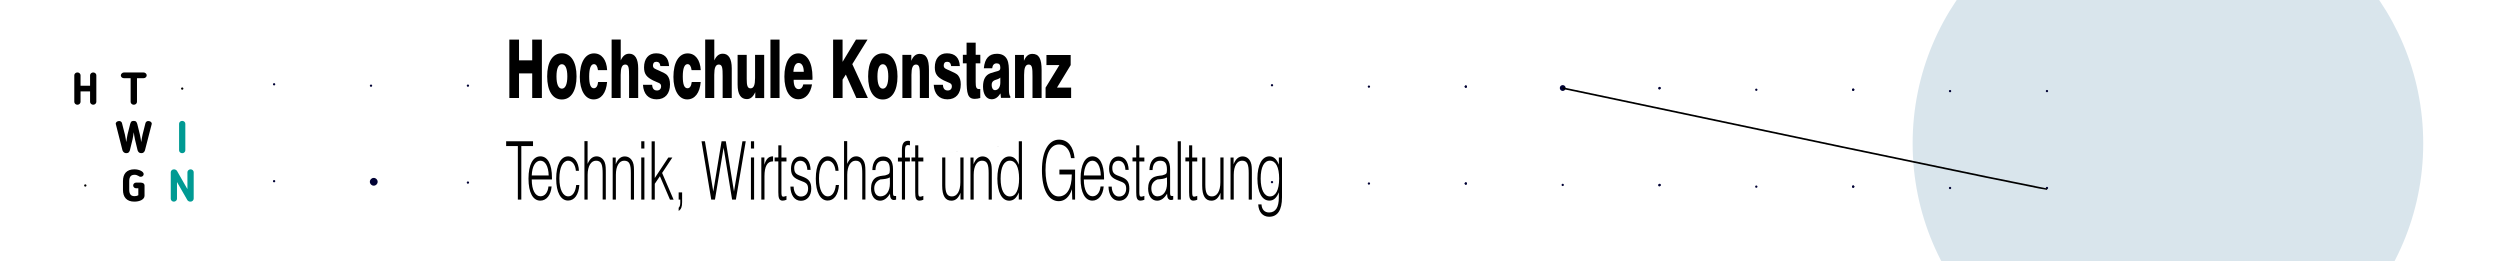
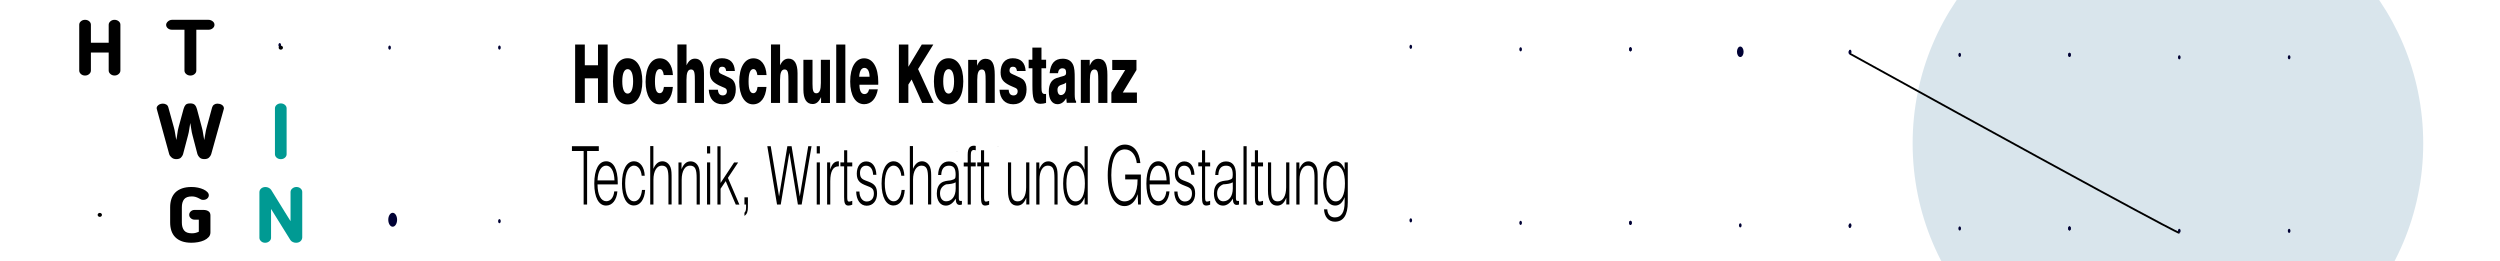
<svg xmlns="http://www.w3.org/2000/svg" id="svg2" width="1920" height="200" version="1.1">
  <defs id="defs61" />
  <style id="style4">
    .s0{ font-family:'Swiss 721 Heavy'; font-weight:500; } .s1{ font-family:'Swiss 721 Light'; font-weight:300; } .s2{ fill:#009a93; }
  </style>
  <g id="g6">
    <path id="path8" d="m 1861.042,110.169 a 196.07,196.07 0 0 1 -196.07,196.07 196.07,196.07 0 0 1 -196.07,-196.07 196.07,196.07 0 0 1 196.07,-196.07 196.07,196.07 0 0 1 196.07,196.07 z" style="fill:#d9e5ec" />
-     <g id="g10" transform="matrix(1.411406,0,0,1.422481,-223.211,-47.86842)">
+     <g id="g10" transform="matrix(1.411406,0,0,1.422481,-172.6847,-44.07895)">
      <path id="path16" d="m 435.304,86.552 h 5.263 V 73.273 h 7.174 v 13.279 h 5.263 V 55.041 h -5.263 v 11.187 h -7.174 V 55.041 h -5.263 z m 20.58,-11.657 c 0,7.814 2.964,12.468 7.977,12.468 5.041,0 8.005,-4.697 8.005,-12.468 0,-7.771 -2.991,-12.468 -8.005,-12.468 -5.014,0 -7.977,4.654 -7.977,12.468 z m 5.069,0 c 0,-4.313 1.08,-6.576 2.936,-6.576 1.856,0 2.964,2.264 2.964,6.577 0,4.313 -1.108,6.619 -2.965,6.619 -1.857,0 -2.936,-2.304 -2.936,-6.617 z m 27.532,3.031 h -4.874 c -0.276,2.264 -1.053,3.374 -2.326,3.374 -1.745,0 -2.547,-2.091 -2.547,-6.361 0,-4.398 0.915,-6.659 2.604,-6.659 1.163,0 1.912,1.112 2.188,3.246 h 4.986 c -0.304,-5.635 -2.991,-9.051 -7.145,-9.051 -4.708,0 -7.728,4.784 -7.728,12.725 0,7.26 2.963,12.127 7.478,12.127 4.156,0 6.869,-3.459 7.368,-9.394 z m 2.466,8.625 h 4.931 V 74.085 c 0,-3.799 0.721,-5.592 2.494,-5.592 1.967,0 2.078,2.051 2.078,6.364 v 11.701 h 4.958 V 70.544 c 0,-5.167 -1.717,-7.899 -4.874,-7.899 -2.049,0 -3.49,1.155 -4.625,3.629 V 55.001 h -4.958 v 31.514 z m 17.062,-7.13 c 0.25,4.911 2.908,7.857 7.451,7.857 4.655,0 7.257,-3.116 7.257,-8.069 0,-2.134 -0.471,-3.714 -1.579,-4.994 -0.664,-0.726 -2.133,-1.45 -4.375,-2.434 -2.076,-0.939 -3.324,-1.152 -3.324,-2.775 0,-1.28 0.664,-2.006 1.857,-2.006 1.274,0 1.995,0.726 2.188,2.307 h 4.737 c -0.276,-4.568 -2.66,-6.875 -7.062,-6.875 -4.154,0 -6.564,2.948 -6.564,7.601 0,3.717 1.524,5.337 4.931,7.045 2.715,1.367 4.349,1.282 4.349,3.161 0,1.41 -0.858,2.264 -2.244,2.264 -1.66,0 -2.52,-1.024 -2.63,-3.073 h -4.958 z m 31.411,-1.495 h -4.874 c -0.276,2.264 -1.053,3.374 -2.326,3.374 -1.745,0 -2.547,-2.091 -2.547,-6.361 0,-4.398 0.915,-6.659 2.604,-6.659 1.163,0 1.912,1.112 2.188,3.246 h 4.986 c -0.304,-5.635 -2.991,-9.051 -7.145,-9.051 -4.708,0 -7.728,4.784 -7.728,12.725 0,7.26 2.965,12.127 7.48,12.127 4.156,0 6.871,-3.459 7.368,-9.394 z m 2.439,8.625 h 4.931 V 74.085 c 0,-3.799 0.721,-5.592 2.494,-5.592 1.967,0 2.078,2.051 2.078,6.364 v 11.701 h 4.958 V 70.544 c 0,-5.167 -1.717,-7.899 -4.874,-7.899 -2.049,0 -3.49,1.155 -4.625,3.629 V 55.001 h -4.958 v 31.514 z m 32.103,-23.269 h -4.957 v 12.47 c 0,3.802 -0.692,5.595 -2.465,5.595 -1.69,0 -2.078,-1.58 -2.078,-5.037 V 63.288 h -4.958 V 79.302 c 0,5.209 1.717,7.857 5.041,7.857 1.94,0 3.379,-1.195 4.57,-3.757 v 3.203 h 4.848 v -23.272 z m 3.407,23.272 h 4.958 v -31.514 h -4.957 v 31.511 z m 17.866,-7.343 c -0.331,1.665 -1.191,2.562 -2.52,2.562 -1.772,0 -2.715,-1.751 -2.715,-5.039 h 10.221 c 0.028,-0.426 0.028,-0.939 0.028,-1.365 0,-8.112 -2.963,-12.896 -7.699,-12.896 -4.598,0 -7.589,4.741 -7.589,12.555 0,7.601 2.936,12.212 7.59,12.212 3.878,0 6.565,-2.945 7.451,-8.027 h -4.737 z m -5.373,-6.79 c 0.195,-3.116 1.218,-4.781 2.825,-4.781 1.717,0 2.798,1.751 2.825,4.784 h -5.623 z m 21.604,14.133 h 5.152 V 76.65 l 1.774,-2.732 5.733,12.64 h 6.26 l -8.474,-18.275 8.282,-13.236 h -6.287 l -7.285,11.999 V 55.046 h -5.152 v 31.511 z m 19.057,-11.656 c 0,7.814 2.963,12.47 7.977,12.47 5.041,0 8.005,-4.696 8.005,-12.467 0,-7.771 -2.991,-12.467 -8.005,-12.467 -5.014,0 -7.977,4.656 -7.977,12.47 z m 5.069,0 c 0,-4.313 1.08,-6.574 2.936,-6.574 1.855,0 2.963,2.264 2.963,6.577 0,4.313 -1.108,6.619 -2.963,6.619 -1.855,0 -2.936,-2.304 -2.936,-6.617 z m 13.572,11.658 h 4.931 V 74.09 c 0,-3.799 0.721,-5.592 2.494,-5.592 1.966,0 2.078,2.051 2.078,6.364 v 11.698 h 4.958 V 71.445 c 0,-5.978 -1.357,-8.711 -5.041,-8.711 -2.076,0 -3.545,1.24 -4.57,3.759 v -3.201 h -4.846 V 86.565 Z m 17.062,-7.13 c 0.25,4.911 2.908,7.857 7.451,7.857 4.655,0 7.257,-3.116 7.257,-8.069 0,-2.134 -0.471,-3.714 -1.579,-4.996 -0.664,-0.726 -2.133,-1.45 -4.377,-2.434 -2.076,-0.939 -3.322,-1.152 -3.322,-2.775 0,-1.28 0.664,-2.006 1.857,-2.006 1.274,0 1.995,0.726 2.188,2.307 h 4.736 c -0.276,-4.568 -2.66,-6.875 -7.062,-6.875 -4.154,0 -6.564,2.948 -6.564,7.601 0,3.714 1.522,5.337 4.929,7.045 2.715,1.367 4.349,1.282 4.349,3.161 0,1.41 -0.858,2.264 -2.244,2.264 -1.662,0 -2.52,-1.024 -2.63,-3.073 h -4.958 z m 15.871,-11.571 h 2.023 v 9.009 c 0,7.218 0.554,10.163 4.46,10.163 0.97,0 1.967,-0.17 2.963,-0.468 V 81.691 c -0.221,0.043 -0.442,0.043 -0.637,0.043 -1.55,0 -1.855,-1.024 -1.855,-3.799 V 67.859 h 2.521 v -4.611 h -2.521 v -6.577 h -4.958 v 6.577 h -2.021 v 4.611 z m 25.788,18.701 v -0.897 c -0.499,-0.383 -0.747,-1.623 -0.747,-3.672 v -8.796 c 0,-3.203 -0.055,-5.55 -0.996,-7.473 -1.053,-2.049 -2.908,-3.03 -5.538,-3.03 -4.292,0 -6.619,2.52 -7.118,7.814 h 4.542 c 0.195,-1.708 1.025,-2.647 2.439,-2.647 1.275,0 1.967,0.684 1.967,2.051 v 0.556 c 0,1.793 -1.883,1.453 -5.373,2.732 -2.66,0.984 -4.016,3.331 -4.016,7.218 0,4.1 1.772,6.832 4.708,6.832 1.883,0 3.407,-1.024 4.791,-3.158 0.055,0.897 0.14,1.665 0.25,2.392 h 5.041 z m -5.43,-10.972 v 2.69 c 0,2.434 -1.191,4.057 -2.88,4.057 -1.108,0 -1.828,-1.152 -1.828,-2.775 0,-1.408 0.499,-2.091 1.634,-2.605 1.108,-0.468 2.216,-0.553 3.074,-1.408 z m 8.005,10.975 h 4.931 V 74.093 c 0,-3.799 0.721,-5.592 2.494,-5.592 1.966,0 2.078,2.051 2.078,6.364 V 86.565 h 4.958 V 71.45 c 0,-5.978 -1.357,-8.711 -5.041,-8.711 -2.076,0 -3.545,1.237 -4.57,3.757 v -3.201 h -4.846 v 23.272 z m 16.592,0 h 13.933 v -5.595 h -7.699 l 7.452,-12.169 v -5.465 h -13.184 v 5.465 h 7.036 l -7.506,12.169 v 5.595 z" class="s0" font-weight="500" style="font-weight:500;font-family:'Swiss 721 Heavy';stroke-width:2.017" />
      <path id="path18" d="m 439.93,141.42 h 1.884 v -28.907 h 6.371 v -2.605 h -14.625 v 2.605 h 6.371 z m 7.562,-13.023 c 0.166,-4.996 2.05,-7.984 4.681,-7.984 2.63,0 4.403,2.946 4.542,7.984 h -9.252 z m 0,2.135 h 10.996 v -0.897 c 0,-7.387 -2.354,-11.571 -6.287,-11.571 -4.016,0 -6.481,4.398 -6.481,12.041 0,7.558 2.439,11.87 6.427,11.87 3.379,0 5.761,-3.031 6.149,-7.643 h -1.717 c -0.331,3.328 -2.021,5.294 -4.322,5.294 -2.853,0 -4.763,-3.331 -4.763,-9.011 v -0.128 z m 24.181,3.032 c -0.36,3.843 -2.022,6.106 -4.293,6.106 -2.88,0 -4.847,-3.501 -4.847,-9.692 0,-6.106 1.967,-9.565 4.792,-9.565 2.216,0 3.906,2.135 4.182,5.465 h 1.662 c -0.166,-4.654 -2.492,-7.814 -5.816,-7.814 -4.016,0 -6.564,4.483 -6.564,12.084 0,7.386 2.521,11.785 6.455,11.785 3.49,0 5.818,-3.202 6.149,-8.412 h -1.717 z m 4.515,7.857 h 1.717 v -13.407 c 0,-4.697 1.856,-7.6 4.542,-7.6 3.102,0 3.629,2.304 3.629,7.173 v 13.792 h 1.717 v -13.835 c 0,-2.775 0,-4.784 -0.611,-6.276 -0.804,-1.966 -2.409,-3.203 -4.404,-3.203 -2.133,0 -3.795,1.408 -4.903,4.097 v -12.297 h -1.717 v 31.511 z m 15.373,0 h 1.717 v -13.407 c 0,-4.739 1.8,-7.6 4.487,-7.6 3.019,0 3.656,2.176 3.656,6.787 v 14.218 h 1.717 v -14.518 c 0,-2.392 -0.028,-4.228 -0.609,-5.595 -0.803,-2.009 -2.382,-3.203 -4.432,-3.203 -2.16,0 -3.795,1.408 -4.902,4.228 v -3.631 h -1.662 v 22.758 z m 15.511,0 h 1.717 v -22.758 h -1.717 z m 0,-27.584 h 1.717 v -3.928 h -1.717 z m 5.65,27.584 h 1.717 v -8.54 l 2.798,-4.099 5.484,12.682 h 1.967 l -6.26,-14.431 5.567,-8.325 h -2.188 l -7.368,11.06 v -19.81 h -1.717 v 31.511 z m 14.708,6.106 c 1.385,-0.897 1.883,-2.22 1.883,-4.739 v -5.252 h -1.883 v 3.885 h 0.886 v 1.537 c 0,1.366 -0.222,2.178 -0.886,2.903 v 1.665 z m 17.727,-6.106 h 2.022 l 4.709,-28.01 4.626,28.01 h 2.05 l 5.374,-31.512 h -1.8 l -4.598,27.157 -4.46,-27.157 h -2.299 l -4.515,27.157 -4.542,-27.157 h -1.855 l 5.291,31.512 z m 21.605,0 h 1.717 v -22.758 h -1.717 z m 0,-27.584 h 1.717 v -3.928 h -1.717 z m 5.65,27.584 h 1.717 v -12.639 c 0,-5.252 1.523,-7.985 4.46,-7.985 h 0.221 v -2.732 h -0.195 c -2.133,0 -3.657,1.409 -4.542,4.568 v -3.971 h -1.662 v 22.758 z m 10.969,-29.291 h -1.717 v 6.533 h -2.022 v 2.134 h 2.022 v 16.567 c 0,3.116 0.415,4.611 2.326,4.611 0.665,0 1.33,-0.17 2.105,-0.471 v -2.094 c -0.665,0.213 -1.191,0.426 -1.662,0.426 -0.942,0 -1.08,-0.769 -1.08,-2.434 v -16.567 h 2.742 v -2.134 h -2.742 v -6.532 z m 4.847,22.203 c 0.083,4.696 2.299,7.726 5.733,7.726 3.462,0 5.623,-2.775 5.623,-6.534 0,-3.672 -1.357,-5.209 -4.487,-6.406 -3.074,-1.155 -4.792,-1.453 -4.792,-4.784 0,-2.264 1.219,-3.887 3.296,-3.887 2.326,0 3.711,1.836 3.85,4.909 h 1.772 c -0.195,-4.526 -2.244,-7.218 -5.568,-7.218 -3.048,0 -5.096,2.732 -5.096,6.574 0,3.927 1.8,5.209 5.317,6.532 2.603,0.982 3.988,1.45 3.988,4.27 0,2.517 -1.413,4.268 -3.961,4.268 -2.271,0 -3.878,-2.221 -3.906,-5.38 h -1.772 z m 24.707,-0.769 c -0.36,3.842 -2.022,6.106 -4.293,6.106 -2.88,0 -4.847,-3.501 -4.847,-9.692 0,-6.106 1.967,-9.565 4.793,-9.565 2.216,0 3.906,2.134 4.183,5.465 h 1.662 c -0.166,-4.656 -2.492,-7.814 -5.816,-7.814 -4.016,0 -6.564,4.483 -6.564,12.084 0,7.386 2.521,11.784 6.455,11.784 3.49,0 5.818,-3.203 6.149,-8.413 h -1.717 z m 4.515,7.857 h 1.717 v -13.409 c 0,-4.698 1.856,-7.601 4.542,-7.601 3.102,0 3.629,2.304 3.629,7.173 v 13.792 h 1.717 v -13.835 c 0,-2.775 0,-4.784 -0.609,-6.276 -0.803,-1.966 -2.41,-3.203 -4.404,-3.203 -2.132,0 -3.795,1.408 -4.902,4.097 v -12.297 h -1.717 v 31.511 z m 24.984,-3.288 v 0.341 c 0,2.091 0.72,3.158 2.105,3.158 0.249,0 0.692,-0.043 1.218,-0.213 v -1.966 c -0.277,0.043 -0.498,0.043 -0.637,0.043 -1.025,0 -1.052,-0.599 -1.052,-2.094 v -12.385 c 0,-4.526 -1.884,-6.875 -5.401,-6.875 -3.601,0 -5.789,2.903 -5.844,7.343 h 1.69 c 0.11,-3.331 1.523,-5.039 4.182,-5.039 2.715,0 3.656,1.535 3.656,4.951 0,2.304 -0.499,2.262 -2.576,2.945 -1.967,0.255 -3.739,0.298 -5.318,1.408 -1.523,1.109 -2.354,3.073 -2.354,5.678 0,3.93 1.883,6.577 4.903,6.577 2.076,0 3.904,-1.282 5.456,-3.844 z m -0.083,-8.668 0.028,3.203 c 0,4.398 -2.133,7.003 -5.207,7.003 -2.05,0 -3.324,-1.708 -3.324,-4.313 0,-2.307 1.136,-3.93 3.296,-4.826 2.161,-0.17 3.961,-0.343 5.209,-1.112 z m 6.537,11.956 h 1.717 V 120.838 h 2.658 v -2.134 h -2.66 v -3.887 c 0,-2.009 0.414,-2.863 1.745,-2.863 0.249,0 0.582,0.128 0.941,0.17 v -2.349 c -0.305,-0.085 -0.609,-0.13 -0.887,-0.13 -2.382,0 -3.49,1.453 -3.49,4.911 v 4.185 h -2.161 v 2.134 h 2.161 v 20.579 z m 8.973,-29.292 h -1.717 v 6.532 h -2.023 v 2.134 h 2.021 v 16.567 c 0,3.116 0.416,4.611 2.326,4.611 0.664,0 1.329,-0.17 2.106,-0.471 v -2.094 c -0.666,0.213 -1.191,0.426 -1.662,0.426 -0.942,0 -1.08,-0.769 -1.08,-2.434 v -16.567 h 2.742 v -2.134 h -2.742 v -6.532 z m 24.568,6.532 h -1.717 v 13.449 c 0,4.696 -1.772,7.599 -4.57,7.599 -2.715,0 -3.602,-2.009 -3.602,-6.364 V 118.654 h -1.717 v 15.285 c 0,5.337 1.662,8.069 5.014,8.069 2.216,0 3.821,-1.367 4.957,-4.27 v 3.629 h 1.662 v -22.761 z m 3.823,22.758 h 1.717 v -13.409 c 0,-4.741 1.8,-7.601 4.487,-7.601 3.019,0 3.655,2.176 3.655,6.787 v 14.218 h 1.717 v -14.518 c 0,-2.392 -0.028,-4.228 -0.609,-5.595 -0.804,-2.006 -2.383,-3.203 -4.432,-3.203 -2.161,0 -3.795,1.41 -4.903,4.228 v -3.629 h -1.662 v 22.758 z m 27.975,-31.511 h -1.717 v 12.723 c -1.053,-2.99 -2.77,-4.526 -5.096,-4.526 -3.961,0 -6.565,4.44 -6.565,11.954 0,7.556 2.547,11.954 6.453,11.954 2.299,0 4.071,-1.495 5.207,-4.483 v 3.842 h 1.717 v -31.506 z m -11.606,20.154 c 0,-6.234 1.855,-9.65 5.041,-9.65 3.157,0 5.012,3.416 5.012,9.65 0,6.276 -1.828,9.65 -5.014,9.65 -3.131,0 -5.041,-3.501 -5.041,-9.65 z m 39.027,11.358 h 1.495 v -16.184 h -8.531 v 2.605 h 6.731 v 0.128 c 0,7.386 -2.632,11.741 -7.147,11.741 -4.349,0 -7.147,-5.38 -7.147,-14.178 0,-9.011 2.713,-13.877 7.368,-13.877 3.49,0 5.954,2.818 6.508,7.386 h 1.938 c -0.609,-6.276 -3.657,-9.993 -8.476,-9.993 -5.595,0 -9.28,6.106 -9.28,16.522 0,10.419 3.517,16.695 9.168,16.695 3.269,0 5.871,-2.392 7.147,-6.449 l 0.193,5.55 z m 6.26,-13.023 c 0.166,-4.996 2.049,-7.984 4.681,-7.984 2.632,0 4.404,2.945 4.542,7.984 h -9.251 z m 0,2.134 h 10.996 v -0.897 c 0,-7.388 -2.356,-11.573 -6.287,-11.573 -4.018,0 -6.482,4.398 -6.482,12.039 0,7.556 2.437,11.869 6.425,11.869 3.379,0 5.761,-3.03 6.149,-7.644 h -1.717 c -0.333,3.328 -2.023,5.294 -4.322,5.294 -2.853,0 -4.765,-3.331 -4.765,-9.011 v -0.128 z m 13.406,3.799 c 0.083,4.696 2.299,7.726 5.733,7.726 3.462,0 5.623,-2.775 5.623,-6.534 0,-3.674 -1.358,-5.209 -4.487,-6.406 -3.075,-1.152 -4.793,-1.453 -4.793,-4.784 0,-2.264 1.218,-3.887 3.296,-3.887 2.326,0 3.711,1.836 3.849,4.909 h 1.772 c -0.193,-4.526 -2.244,-7.218 -5.568,-7.218 -3.048,0 -5.096,2.732 -5.096,6.574 0,3.927 1.8,5.209 5.317,6.532 2.603,0.982 3.988,1.451 3.988,4.27 0,2.518 -1.413,4.269 -3.961,4.269 -2.271,0 -3.878,-2.22 -3.906,-5.38 h -1.772 z m 16.812,-22.205 h -1.717 v 6.532 h -2.023 v 2.134 h 2.021 v 16.567 c 0,3.116 0.414,4.611 2.326,4.611 0.664,0 1.329,-0.17 2.106,-0.471 v -2.094 c -0.666,0.213 -1.191,0.426 -1.662,0.426 -0.942,0 -1.08,-0.769 -1.08,-2.434 v -16.567 h 2.742 v -2.134 h -2.742 v -6.532 z m 15.094,26.004 v 0.341 c 0,2.091 0.72,3.158 2.104,3.158 0.249,0 0.692,-0.043 1.218,-0.215 v -1.966 c -0.278,0.043 -0.499,0.043 -0.637,0.043 -1.025,0 -1.053,-0.599 -1.053,-2.094 v -12.382 c 0,-4.526 -1.885,-6.875 -5.402,-6.875 -3.602,0 -5.79,2.903 -5.845,7.343 h 1.69 c 0.11,-3.331 1.522,-5.039 4.182,-5.039 2.715,0 3.657,1.538 3.657,4.951 0,2.307 -0.499,2.262 -2.577,2.945 -1.967,0.255 -3.74,0.298 -5.319,1.408 -1.524,1.11 -2.354,3.074 -2.354,5.679 0,3.93 1.883,6.577 4.902,6.577 2.078,0 3.906,-1.282 5.457,-3.844 z m -0.083,-8.668 0.028,3.201 c 0,4.398 -2.133,7.003 -5.209,7.003 -2.05,0 -3.324,-1.708 -3.324,-4.313 0,-2.307 1.136,-3.93 3.296,-4.826 2.159,-0.17 3.961,-0.343 5.207,-1.109 z m 5.844,11.954 h 1.717 v -31.511 h -1.717 v 31.514 z m 7.922,-29.292 h -1.717 v 6.534 h -2.023 v 2.134 h 2.021 v 16.567 c 0,3.116 0.414,4.611 2.326,4.611 0.664,0 1.329,-0.17 2.106,-0.471 v -2.094 c -0.664,0.213 -1.191,0.426 -1.662,0.426 -0.942,0 -1.08,-0.769 -1.08,-2.434 v -16.567 h 2.742 v -2.134 h -2.742 v -6.532 z m 17.007,6.534 h -1.717 v 13.449 c 0,4.696 -1.772,7.599 -4.57,7.599 -2.715,0 -3.602,-2.006 -3.602,-6.361 v -14.689 h -1.717 v 15.285 c 0,5.337 1.662,8.069 5.012,8.069 2.216,0 3.823,-1.367 4.958,-4.27 v 3.629 h 1.662 v -22.758 z m 3.85,22.758 h 1.717 v -13.406 c 0,-4.741 1.8,-7.601 4.487,-7.601 3.019,0 3.655,2.176 3.655,6.787 v 14.218 h 1.717 v -14.516 c 0,-2.392 -0.028,-4.228 -0.609,-5.595 -0.804,-2.009 -2.382,-3.203 -4.432,-3.203 -2.161,0 -3.795,1.41 -4.903,4.228 v -3.629 h -1.662 v 22.758 z m 27.975,-22.758 h -1.717 v 3.927 c -1.136,-3.033 -2.853,-4.526 -5.124,-4.526 -3.933,0 -6.538,4.483 -6.538,11.954 0,7.559 2.547,11.956 6.536,11.956 2.244,0 3.961,-1.495 5.124,-4.526 v 2.818 c 0,5.337 -1.772,8.112 -5.317,8.112 -2.494,0 -3.961,-1.623 -4.128,-4.355 h -1.772 c 0.193,4.015 2.409,6.662 5.927,6.662 4.598,0 7.007,-3.544 7.007,-10.504 v -21.564 z m -11.606,11.4 c 0,-6.276 1.883,-9.65 5.041,-9.65 3.129,0 5.014,3.416 5.014,9.65 0,6.234 -1.912,9.65 -5.014,9.65 -3.046,0 -5.041,-3.501 -5.041,-9.65 z" class="s1" font-weight="300" style="font-weight:300;font-family:'Swiss 721 Light';stroke-width:2.017" />
    </g>
-     <g id="g26" fill="#000134">
-       <path id="path28" d="M210.51 65.62c.49 0 .89-.4.89-.89s-.4-.88-.89-.88-.89.4-.89.88c0 .49.4.89.89.89m0 74.41c.49 0 .89-.4.89-.89s-.4-.88-.89-.88-.89.4-.89.89.4.89.89.89m74.43-73.35c.49 0 .89-.4.89-.89s-.4-.88-.89-.88-.89.4-.89.88c0 .49.4.89.89.89m2.1 75.91c1.65 0 2.99-1.34 2.99-2.99 0-1.65-1.34-2.98-2.99-2.98-1.65 0-2.99 1.34-2.99 2.98 0 1.65 1.34 2.99 2.99 2.99m72.33-75.93c.49 0 .89-.4.89-.89s-.4-.88-.89-.88-.89.4-.89.88c0 .49.4.89.89.89m0 74.43c.49 0 .89-.4.89-.89s-.4-.88-.89-.88-.89.4-.89.89.4.89.89.89" />
+     <g id="g26" transform="matrix(1.133419,0,0,1.791205,-23.75722,-81.30476)" style="fill:#000134">
+       <path id="path28" d="m 210.51,65.62 c 0.49,0 0.89,-0.4 0.89,-0.89 0,-0.49 -0.4,-0.88 -0.89,-0.88 -0.49,0 -0.89,0.4 -0.89,0.88 0,0.49 0.4,0.89 0.89,0.89 m 0,74.41 c 0.49,0 0.89,-0.4 0.89,-0.89 0,-0.49 -0.4,-0.88 -0.89,-0.88 -0.49,0 -0.89,0.4 -0.89,0.89 0,0.49 0.4,0.89 0.89,0.89 m 74.43,-73.35 c 0.49,0 0.89,-0.4 0.89,-0.89 0,-0.49 -0.4,-0.88 -0.89,-0.88 -0.49,0 -0.89,0.4 -0.89,0.88 0,0.49 0.4,0.89 0.89,0.89 m 2.1,75.91 c 1.65,0 2.99,-1.34 2.99,-2.99 0,-1.65 -1.34,-2.98 -2.99,-2.98 -1.65,0 -2.99,1.34 -2.99,2.98 0,1.65 1.34,2.99 2.99,2.99 m 72.33,-75.93 c 0.49,0 0.89,-0.4 0.89,-0.89 0,-0.49 -0.4,-0.88 -0.89,-0.88 -0.49,0 -0.89,0.4 -0.89,0.88 0,0.49 0.4,0.89 0.89,0.89 m 0,74.43 c 0.49,0 0.89,-0.4 0.89,-0.89 0,-0.49 -0.4,-0.88 -0.89,-0.88 -0.49,0 -0.89,0.4 -0.89,0.89 0,0.49 0.4,0.89 0.89,0.89" />
      <g id="g30">
-         <path id="path32" d="M976.9 66.348c.49 0 .89-.4.89-.89s-.4-.88-.89-.88-.89.4-.89.88c0 .49.4.89.89.89m0 74.41c.49 0 .89-.4.89-.89s-.4-.88-.89-.88-.89.4-.89.89.4.89.89.89m74.43-73.35c.49 0 .89-.4.89-.89s-.4-.88-.89-.88-.89.4-.89.88c0 .49.4.89.89.89m0 74.41c.49 0 .89-.4.89-.89s-.4-.88-.89-.88-.89.4-.89.89.4.89.89.89m74.43-74.44c.49 0 .89-.4.89-.89s-.4-.88-.89-.88-.89.4-.89.88c0 .49.4.89.89.89m0 74.43c.49 0 .89-.4.89-.89s-.4-.88-.89-.88-.89.4-.89.89.4.89.89.89" />
+         <path id="path32" d="m 976.9,66.348 c 0.49,0 0.89,-0.4 0.89,-0.89 0,-0.49 -0.4,-0.88 -0.89,-0.88 -0.49,0 -0.89,0.4 -0.89,0.88 0,0.49 0.4,0.89 0.89,0.89 m 0,74.41 c 0.49,0 0.89,-0.4 0.89,-0.89 0,-0.49 -0.4,-0.88 -0.89,-0.88 -0.49,0 -0.89,0.4 -0.89,0.89 0,0.49 0.4,0.89 0.89,0.89 m 74.43,-73.35 c 0.49,0 0.89,-0.4 0.89,-0.89 0,-0.49 -0.4,-0.88 -0.89,-0.88 -0.49,0 -0.89,0.4 -0.89,0.88 0,0.49 0.4,0.89 0.89,0.89 m 0,74.41 c 0.49,0 0.89,-0.4 0.89,-0.89 0,-0.49 -0.4,-0.88 -0.89,-0.88 -0.49,0 -0.89,0.4 -0.89,0.89 0,0.49 0.4,0.89 0.89,0.89 m 74.43,-74.44 c 0.49,0 0.89,-0.4 0.89,-0.89 0,-0.49 -0.4,-0.88 -0.89,-0.88 -0.49,0 -0.89,0.4 -0.89,0.88 0,0.49 0.4,0.89 0.89,0.89 m 0,74.43 c 0.49,0 0.89,-0.4 0.89,-0.89 0,-0.49 -0.4,-0.88 -0.89,-0.88 -0.49,0 -0.89,0.4 -0.89,0.89 0,0.49 0.4,0.89 0.89,0.89" />
      </g>
      <g id="g34">
-         <path id="path36" d="M1125.74 67.416c.49 0 .89-.4.89-.89s-.4-.88-.89-.88-.89.4-.89.88c0 .49.4.89.89.89m0 74.41c.49 0 .89-.4.89-.89s-.4-.88-.89-.88-.89.4-.89.89.4.89.89.89m74.43-71.99c1.24 0 2.25-1.01 2.25-2.25s-1.01-2.25-2.25-2.25-2.25 1.01-2.25 2.25 1.01 2.25 2.25 2.25m0 73.05c.49 0 .89-.4.89-.89s-.4-.88-.89-.88-.89.4-.89.89.4.89.89.89m74.43-74.44c.49 0 .89-.4.89-.89s-.4-.88-.89-.88-.89.4-.89.88c0 .49.4.89.89.89m0 74.43c.49 0 .89-.4.89-.89s-.4-.88-.89-.88-.89.4-.89.89.4.89.89.89" />
+         <path id="path36" d="m 1125.74,67.416 c 0.49,0 0.89,-0.4 0.89,-0.89 0,-0.49 -0.4,-0.88 -0.89,-0.88 -0.49,0 -0.89,0.4 -0.89,0.88 0,0.49 0.4,0.89 0.89,0.89 m 0,74.41 c 0.49,0 0.89,-0.4 0.89,-0.89 0,-0.49 -0.4,-0.88 -0.89,-0.88 -0.49,0 -0.89,0.4 -0.89,0.89 0,0.49 0.4,0.89 0.89,0.89 m 74.43,-71.99 c 1.24,0 2.25,-1.01 2.25,-2.25 0,-1.24 -1.01,-2.25 -2.25,-2.25 -1.24,0 -2.25,1.01 -2.25,2.25 0,1.24 1.01,2.25 2.25,2.25 m 0,73.05 c 0.49,0 0.89,-0.4 0.89,-0.89 0,-0.49 -0.4,-0.88 -0.89,-0.88 -0.49,0 -0.89,0.4 -0.89,0.89 0,0.49 0.4,0.89 0.89,0.89 m 74.43,-74.44 c 0.49,0 0.89,-0.4 0.89,-0.89 0,-0.49 -0.4,-0.88 -0.89,-0.88 -0.49,0 -0.89,0.4 -0.89,0.88 0,0.49 0.4,0.89 0.89,0.89 m 0,74.43 c 0.49,0 0.89,-0.4 0.89,-0.89 0,-0.49 -0.4,-0.88 -0.89,-0.88 -0.49,0 -0.89,0.4 -0.89,0.89 0,0.49 0.4,0.89 0.89,0.89" />
      </g>
      <g id="g38">
-         <path id="path40" d="M1274.41 68.748c.49 0 .89-.4.89-.89s-.4-.88-.89-.88-.89.4-.89.88c0 .49.4.89.89.89m0 74.41c.49 0 .89-.4.89-.89s-.4-.88-.89-.88-.89.4-.89.89.4.89.89.89m74.43-73.35c.49 0 .89-.4.89-.89s-.4-.88-.89-.88-.89.4-.89.88c0 .49.4.89.89.89m0 74.41c.49 0 .89-.4.89-.89s-.4-.88-.89-.88-.89.4-.89.89.4.89.89.89m74.43-74.44c.49 0 .89-.4.89-.89s-.4-.88-.89-.88-.89.4-.89.88c0 .49.4.89.89.89m0 74.43c.49 0 .89-.4.89-.89s-.4-.88-.89-.88-.89.4-.89.89.4.89.89.89" />
+         <path id="path40" d="m 1274.41,68.748 c 0.49,0 0.89,-0.4 0.89,-0.89 0,-0.49 -0.4,-0.88 -0.89,-0.88 -0.49,0 -0.89,0.4 -0.89,0.88 0,0.49 0.4,0.89 0.89,0.89 m 0,74.41 c 0.49,0 0.89,-0.4 0.89,-0.89 0,-0.49 -0.4,-0.88 -0.89,-0.88 -0.49,0 -0.89,0.4 -0.89,0.89 0,0.49 0.4,0.89 0.89,0.89 m 74.43,-73.35 c 0.49,0 0.89,-0.4 0.89,-0.89 0,-0.49 -0.4,-0.88 -0.89,-0.88 -0.49,0 -0.89,0.4 -0.89,0.88 0,0.49 0.4,0.89 0.89,0.89 m 0,74.41 c 0.49,0 0.89,-0.4 0.89,-0.89 0,-0.49 -0.4,-0.88 -0.89,-0.88 -0.49,0 -0.89,0.4 -0.89,0.89 0,0.49 0.4,0.89 0.89,0.89 m 74.43,-74.44 c 0.49,0 0.89,-0.4 0.89,-0.89 0,-0.49 -0.4,-0.88 -0.89,-0.88 -0.49,0 -0.89,0.4 -0.89,0.88 0,0.49 0.4,0.89 0.89,0.89 m 0,74.43 c 0.49,0 0.89,-0.4 0.89,-0.89 0,-0.49 -0.4,-0.88 -0.89,-0.88 -0.49,0 -0.89,0.4 -0.89,0.89 0,0.49 0.4,0.89 0.89,0.89" />
      </g>
      <g id="g42">
-         <path id="path44" d="M1423.21 69.781c.49 0 .89-.4.89-.89s-.4-.88-.89-.88-.89.4-.89.88c0 .49.4.89.89.89m0 74.41c.49 0 .89-.4.89-.89s-.4-.88-.89-.88-.89.4-.89.89.4.89.89.89m74.43-73.35c.49 0 .89-.4.89-.89s-.4-.88-.89-.88-.89.4-.89.88c0 .49.4.89.89.89m0 74.41c.49 0 .89-.4.89-.89s-.4-.88-.89-.88-.89.4-.89.89.4.89.89.89m74.43-74.44c.49 0 .89-.4.89-.89s-.4-.88-.89-.88-.89.4-.89.88c0 .49.4.89.89.89m0 74.43c.49 0 .89-.4.89-.89s-.4-.88-.89-.88-.89.4-.89.89.4.89.89.89" />
+         <path id="path44" d="m 1423.21,69.781 c 0.49,0 0.89,-0.4 0.89,-0.89 0,-0.49 -0.4,-0.88 -0.89,-0.88 -0.49,0 -0.89,0.4 -0.89,0.88 0,0.49 0.4,0.89 0.89,0.89 m 0,74.41 c 0.49,0 0.89,-0.4 0.89,-0.89 0,-0.49 -0.4,-0.88 -0.89,-0.88 -0.49,0 -0.89,0.4 -0.89,0.89 0,0.49 0.4,0.89 0.89,0.89 m 74.43,-73.35 c 0.49,0 0.89,-0.4 0.89,-0.89 0,-0.49 -0.4,-0.88 -0.89,-0.88 -0.49,0 -0.89,0.4 -0.89,0.88 0,0.49 0.4,0.89 0.89,0.89 m 0,74.41 c 0.49,0 0.89,-0.4 0.89,-0.89 0,-0.49 -0.4,-0.88 -0.89,-0.88 -0.49,0 -0.89,0.4 -0.89,0.89 0,0.49 0.4,0.89 0.89,0.89 m 74.43,-74.44 c 0.49,0 0.89,-0.4 0.89,-0.89 0,-0.49 -0.4,-0.88 -0.89,-0.88 -0.49,0 -0.89,0.4 -0.89,0.88 0,0.49 0.4,0.89 0.89,0.89 m 0,74.43 c 0.49,0 0.89,-0.4 0.89,-0.89 0,-0.49 -0.4,-0.88 -0.89,-0.88 -0.49,0 -0.89,0.4 -0.89,0.89 0,0.49 0.4,0.89 0.89,0.89" />
      </g>
    </g>
    <g id="g46">
      <path id="path48" d="m 1168.83,66.938 c -779.22,88.708 -389.61,44.354 0,0 z" />
    </g>
    <g id="g50" />
-     <path id="path54" d="m 1200.1,67.66 c 0.133,0.031 0.265,0.062 0.398,0.083 369.946,78.242 371.572,77.519 371.572,77.519" style="fill:none;stroke:#000000;stroke-width:1.31" />
-     <g id="g56">
-       <g id="g58" transform="matrix(1.25 0 0 -1.25 -10.37 737.73)" clip-path="url(#clipPath288-5-2)">
-         <path id="path60" d="M120.25 535.04c.39 0 .71.32.71.71 0 .39-.32.71-.71.71-.39 0-.71-.32-.71-.71 0-.39.32-.71.71-.71" />
+     <path id="path54" d="m 1420.898,41.331 c 0.091,0.055 0.18,0.11 0.271,0.147 251.422,138.711 252.527,137.428 252.527,137.428" style="fill:none;stroke:#000000;stroke-width:1.438" />
+     <g id="g56" transform="matrix(1.867854,0,0,1.725624,-45.72919,-80.79656)">
+       <g id="g58" transform="matrix(1.25,0,0,-1.25,-10.37,737.73)" clip-path="url(#clipPath288-5-2)">
+         <path id="path60" d="m 120.25,535.04 c 0.39,0 0.71,0.32 0.71,0.71 0,0.39 -0.32,0.71 -0.71,0.71 -0.39,0 -0.71,-0.32 -0.71,-0.71 0,-0.39 0.32,-0.71 0.71,-0.71" />
        <g id="g62">
-           <path id="path64" d="M60.709 476.93c-.39 0-.71-.32-.71-.71 0-.39.32-.71.71-.71.39 0 .71.32.71.71 0 .39-.32.71-.71.71" />
+           <path id="path64" d="m 60.709,476.93 c -0.39,0 -0.71,-0.32 -0.71,-0.71 0,-0.39 0.32,-0.71 0.71,-0.71 0.39,0 0.71,0.32 0.71,0.71 0,0.39 -0.32,0.71 -0.71,0.71" />
        </g>
        <g id="g66">
-           <path id="path68" d="M65.553 545.67c-.51 0-.96-.17-1.34-.52-.38-.35-.58-.76-.58-1.24v-6.39h-5.85v6.4c0 .48-.19.89-.56 1.24-.37.34-.83.51-1.36.51-.53 0-.98-.17-1.36-.52-.38-.35-.56-.76-.56-1.24v-16.3c0-.48.19-.89.56-1.25.37-.36.83-.53 1.36-.53.53 0 .98.18 1.36.54.37.36.56.77.56 1.25v6.39h5.85v-6.39c0-.48.19-.89.58-1.25.38-.36.83-.53 1.35-.53.53 0 .98.18 1.36.54.38.36.56.77.56 1.25v16.3c0 .48-.19.89-.58 1.24-.39.33-.84.5-1.35.5" />
+           <path id="path68" d="m 65.553,545.67 c -0.51,0 -0.96,-0.17 -1.34,-0.52 -0.38,-0.35 -0.58,-0.76 -0.58,-1.24 v -6.39 h -5.85 v 6.4 c 0,0.48 -0.19,0.89 -0.56,1.24 -0.37,0.34 -0.83,0.51 -1.36,0.51 -0.53,0 -0.98,-0.17 -1.36,-0.52 -0.38,-0.35 -0.56,-0.76 -0.56,-1.24 v -16.3 c 0,-0.48 0.19,-0.89 0.56,-1.25 0.37,-0.36 0.83,-0.53 1.36,-0.53 0.53,0 0.98,0.18 1.36,0.54 0.37,0.36 0.56,0.77 0.56,1.25 v 6.39 h 5.85 v -6.39 c 0,-0.48 0.19,-0.89 0.58,-1.25 0.38,-0.36 0.83,-0.53 1.35,-0.53 0.53,0 0.98,0.18 1.36,0.54 0.38,0.36 0.56,0.77 0.56,1.25 v 16.3 c 0,0.48 -0.19,0.89 -0.58,1.24 -0.39,0.33 -0.84,0.5 -1.35,0.5" />
        </g>
        <g id="g70">
-           <path id="path72" d="M96.449 477.51c-.43.31-.97.47-1.61.47h-2.99c-.46 0-.86-.17-1.21-.51-.35-.34-.52-.75-.52-1.22 0-.48.17-.88.52-1.22.35-.34.75-.51 1.21-.51h1.43v-4.29c-.31-.16-.65-.3-1.02-.41-.37-.11-.79-.16-1.26-.16-1.23 0-2.08.35-2.57 1.04-.49.7-.73 1.63-.73 2.8v5.44c0 1.19.24 2.13.73 2.82s1.34 1.03 2.57 1.03c.44 0 .84-.06 1.21-.18s.72-.28 1.07-.48l.28-.16c.18-.11.35-.21.5-.29.15-.08.38-.12.69-.12.53 0 .97.17 1.31.49.34.33.51.72.51 1.16 0 .4-.16.78-.48 1.14-.32.36-.75.67-1.28.94-.53.26-1.14.48-1.81.63-.68.16-1.38.23-2.12.23-1.21 0-2.25-.17-3.13-.51-.9-.35-1.63-.83-2.21-1.46-.58-.64-1-1.4-1.28-2.29-.27-.88-.41-1.87-.41-2.95v-5.44c0-1.08.14-2.06.41-2.95.28-.89.7-1.65 1.28-2.28.58-.63 1.31-1.12 2.19-1.46.88-.34 1.92-.51 3.13-.51.72 0 1.44.07 2.17.21.73.14 1.4.36 2.01.66.6.3 1.1.69 1.48 1.15.39.47.58 1.02.58 1.66v6.07c0 .66-.22 1.15-.65 1.46" />
+           <path id="path72" d="m 96.449,477.51 c -0.43,0.31 -0.97,0.47 -1.61,0.47 h -2.99 c -0.46,0 -0.86,-0.17 -1.21,-0.51 -0.35,-0.34 -0.52,-0.75 -0.52,-1.22 0,-0.48 0.17,-0.88 0.52,-1.22 0.35,-0.34 0.75,-0.51 1.21,-0.51 h 1.43 v -4.29 c -0.31,-0.16 -0.65,-0.3 -1.02,-0.41 -0.37,-0.11 -0.79,-0.16 -1.26,-0.16 -1.23,0 -2.08,0.35 -2.57,1.04 -0.49,0.7 -0.73,1.63 -0.73,2.8 v 5.44 c 0,1.19 0.24,2.13 0.73,2.82 0.49,0.69 1.34,1.03 2.57,1.03 0.44,0 0.84,-0.06 1.21,-0.18 0.37,-0.12 0.72,-0.28 1.07,-0.48 l 0.28,-0.16 c 0.18,-0.11 0.35,-0.21 0.5,-0.29 0.15,-0.08 0.38,-0.12 0.69,-0.12 0.53,0 0.97,0.17 1.31,0.49 0.34,0.33 0.51,0.72 0.51,1.16 0,0.4 -0.16,0.78 -0.48,1.14 -0.32,0.36 -0.75,0.67 -1.28,0.94 -0.53,0.26 -1.14,0.48 -1.81,0.63 -0.68,0.16 -1.38,0.23 -2.12,0.23 -1.21,0 -2.25,-0.17 -3.13,-0.51 -0.9,-0.35 -1.63,-0.83 -2.21,-1.46 -0.58,-0.64 -1,-1.4 -1.28,-2.29 -0.27,-0.88 -0.41,-1.87 -0.41,-2.95 v -5.44 c 0,-1.08 0.14,-2.06 0.41,-2.95 0.28,-0.89 0.7,-1.65 1.28,-2.28 0.58,-0.63 1.31,-1.12 2.19,-1.46 0.88,-0.34 1.92,-0.51 3.13,-0.51 0.72,0 1.44,0.07 2.17,0.21 0.73,0.14 1.4,0.36 2.01,0.66 0.6,0.3 1.1,0.69 1.48,1.15 0.39,0.47 0.58,1.02 0.58,1.66 v 6.07 c 0,0.66 -0.22,1.15 -0.65,1.46" />
        </g>
        <g id="g74">
-           <path id="path76" d="M100.81 515.43c-.21.14-.44.24-.69.3-.25.06-.49.1-.73.1-.42 0-.79-.12-1.11-.37-.32-.25-.53-.59-.64-1.03l-1.76-7c-.2-.77-.35-1.53-.45-2.29-.1-.76-.22-1.52-.37-2.29-.15.77-.26 1.53-.36 2.29-.09.76-.24 1.52-.44 2.29l-1.59 6.45c-.15.62-.37 1.12-.69 1.48-.31.37-.81.55-1.51.55-.75 0-1.27-.18-1.55-.53-.28-.36-.51-.85-.67-1.49l-1.62-6.45c-.18-.73-.32-1.49-.41-2.28-.09-.79-.21-1.55-.36-2.28-.15.77-.26 1.53-.36 2.29-.09.76-.24 1.51-.44 2.26l-1.81 7.08c-.11.46-.33.79-.67 1-.34.21-.71.32-1.11.32-.24 0-.48-.04-.73-.11s-.47-.18-.66-.33c-.19-.15-.35-.32-.48-.52s-.19-.43-.19-.69c.02-.05.03-.11.03-.16.04-.13.06-.25.08-.36l4.03-15.86c.13-.42.4-.81.81-1.18.41-.37.9-.55 1.47-.55.73 0 1.26.18 1.58.55.32.36.55.75.67 1.15l1.65 6.78c.18.71.32 1.44.41 2.18.09.74.2 1.48.33 2.21.13-.73.24-1.47.33-2.21.09-.74.23-1.47.41-2.18l1.62-6.72c.15-.46.4-.87.75-1.22.36-.36.87-.53 1.52-.53.66 0 1.16.17 1.51.52.35.35.6.75.74 1.21l4.12 16c.04.09.06.16.06.22v.14c0 .29-.07.54-.21.75-.13.2-.3.37-.51.51" />
+           <path id="path76" d="m 100.81,515.43 c -0.21,0.14 -0.44,0.24 -0.69,0.3 -0.25,0.06 -0.49,0.1 -0.73,0.1 -0.42,0 -0.79,-0.12 -1.11,-0.37 -0.32,-0.25 -0.53,-0.59 -0.64,-1.03 l -1.76,-7 c -0.2,-0.77 -0.35,-1.53 -0.45,-2.29 -0.1,-0.76 -0.22,-1.52 -0.37,-2.29 -0.15,0.77 -0.26,1.53 -0.36,2.29 -0.09,0.76 -0.24,1.52 -0.44,2.29 l -1.59,6.45 c -0.15,0.62 -0.37,1.12 -0.69,1.48 -0.31,0.37 -0.81,0.55 -1.51,0.55 -0.75,0 -1.27,-0.18 -1.55,-0.53 -0.28,-0.36 -0.51,-0.85 -0.67,-1.49 l -1.62,-6.45 c -0.18,-0.73 -0.32,-1.49 -0.41,-2.28 -0.09,-0.79 -0.21,-1.55 -0.36,-2.28 -0.15,0.77 -0.26,1.53 -0.36,2.29 -0.09,0.76 -0.24,1.51 -0.44,2.26 l -1.81,7.08 c -0.11,0.46 -0.33,0.79 -0.67,1 -0.34,0.21 -0.71,0.32 -1.11,0.32 -0.24,0 -0.48,-0.04 -0.73,-0.11 -0.25,-0.07 -0.47,-0.18 -0.66,-0.33 -0.19,-0.15 -0.35,-0.32 -0.48,-0.52 -0.13,-0.2 -0.19,-0.43 -0.19,-0.69 0.02,-0.05 0.03,-0.11 0.03,-0.16 0.04,-0.13 0.06,-0.25 0.08,-0.36 l 4.03,-15.86 c 0.13,-0.42 0.4,-0.81 0.81,-1.18 0.41,-0.37 0.9,-0.55 1.47,-0.55 0.73,0 1.26,0.18 1.58,0.55 0.32,0.36 0.55,0.75 0.67,1.15 l 1.65,6.78 c 0.18,0.71 0.32,1.44 0.41,2.18 0.09,0.74 0.2,1.48 0.33,2.21 0.13,-0.73 0.24,-1.47 0.33,-2.21 0.09,-0.74 0.23,-1.47 0.41,-2.18 l 1.62,-6.72 c 0.15,-0.46 0.4,-0.87 0.75,-1.22 0.36,-0.36 0.87,-0.53 1.52,-0.53 0.66,0 1.16,0.17 1.51,0.52 0.35,0.35 0.6,0.75 0.74,1.21 l 4.12,16 c 0.04,0.09 0.06,0.16 0.06,0.22 v 0.14 c 0,0.29 -0.07,0.54 -0.21,0.75 -0.13,0.2 -0.3,0.37 -0.51,0.51" />
        </g>
        <g id="g78">
-           <path id="path80" d="M84.469 542.14h4.09v-14.53c0-.48.19-.9.57-1.25.38-.35.84-.53 1.38-.53.54 0 1 .18 1.38.53.38.35.57.77.57 1.25v14.53h4c.54 0 1 .17 1.39.52.39.34.58.76.58 1.24 0 .5-.2.92-.61 1.26-.42.34-.87.51-1.37.51h-11.98c-.28 0-.53-.06-.76-.17-.24-.11-.44-.25-.61-.43-.18-.17-.32-.36-.42-.57-.1-.2-.15-.4-.15-.61 0-.48.18-.89.55-1.23.37-.35.83-.52 1.39-.52" />
+           <path id="path80" d="m 84.469,542.14 h 4.09 v -14.53 c 0,-0.48 0.19,-0.9 0.57,-1.25 0.38,-0.35 0.84,-0.53 1.38,-0.53 0.54,0 1,0.18 1.38,0.53 0.38,0.35 0.57,0.77 0.57,1.25 v 14.53 h 4 c 0.54,0 1,0.17 1.39,0.52 0.39,0.34 0.58,0.76 0.58,1.24 0,0.5 -0.2,0.92 -0.61,1.26 -0.42,0.34 -0.87,0.51 -1.37,0.51 h -11.98 c -0.28,0 -0.53,-0.06 -0.76,-0.17 -0.24,-0.11 -0.44,-0.25 -0.61,-0.43 -0.18,-0.17 -0.32,-0.36 -0.42,-0.57 -0.1,-0.2 -0.15,-0.4 -0.15,-0.61 0,-0.48 0.18,-0.89 0.55,-1.23 0.37,-0.35 0.83,-0.52 1.39,-0.52" />
        </g>
        <g id="g82">
-           <path id="path84" fill="#009a93" d="M125.25 466.29c-.37 0-.72.09-1.06.26-.34.17-.6.41-.78.7l-6.37 11.09v-10.26c.01-.48-.19-.9-.57-1.25-.39-.36-.84-.54-1.37-.54-.53 0-.98.18-1.34.54-.37.36-.55.77-.55 1.25v16.19c0 .53.19.97.56 1.33.38.36.86.54 1.44.54.37 0 .72-.09 1.06-.28.34-.18.61-.43.81-.74.6-1.06 1.16-2.03 1.66-2.91.5-.88 1-1.74 1.48-2.59.49-.85.98-1.73 1.5-2.63.51-.91 1.09-1.91 1.73-3v10.37c0 .48.19.89.58 1.25.39.36.84.54 1.37.54.53 0 .98-.18 1.35-.53.37-.36.55-.77.55-1.25v-16.19c-.02-.54-.21-.97-.58-1.34-.38-.37-.87-.55-1.47-.55" />
+           <path id="path84" d="m 125.25,466.29 c -0.37,0 -0.72,0.09 -1.06,0.26 -0.34,0.17 -0.6,0.41 -0.78,0.7 l -6.37,11.09 v -10.26 c 0.01,-0.48 -0.19,-0.9 -0.57,-1.25 -0.39,-0.36 -0.84,-0.54 -1.37,-0.54 -0.53,0 -0.98,0.18 -1.34,0.54 -0.37,0.36 -0.55,0.77 -0.55,1.25 v 16.19 c 0,0.53 0.19,0.97 0.56,1.33 0.38,0.36 0.86,0.54 1.44,0.54 0.37,0 0.72,-0.09 1.06,-0.28 0.34,-0.18 0.61,-0.43 0.81,-0.74 0.6,-1.06 1.16,-2.03 1.66,-2.91 0.5,-0.88 1,-1.74 1.48,-2.59 0.49,-0.85 0.98,-1.73 1.5,-2.63 0.51,-0.91 1.09,-1.91 1.73,-3 v 10.37 c 0,0.48 0.19,0.89 0.58,1.25 0.39,0.36 0.84,0.54 1.37,0.54 0.53,0 0.98,-0.18 1.35,-0.53 0.37,-0.36 0.55,-0.77 0.55,-1.25 v -16.19 c -0.02,-0.54 -0.21,-0.97 -0.58,-1.34 -0.38,-0.37 -0.87,-0.55 -1.47,-0.55" style="fill:#009a93" />
        </g>
        <g id="g86">
-           <path id="path88" fill="#009a93" d="M118.32 514.15c0 .48.19.89.56 1.24.38.34.83.52 1.36.52.53 0 .98-.18 1.36-.52.37-.35.56-.76.56-1.24v-16.33c0-.48-.19-.89-.56-1.24-.37-.35-.83-.52-1.36-.52-.53 0-.98.18-1.36.52-.37.36-.56.77-.56 1.24v16.33z" />
+           <path id="path88" d="m 118.32,514.15 c 0,0.48 0.19,0.89 0.56,1.24 0.38,0.34 0.83,0.52 1.36,0.52 0.53,0 0.98,-0.18 1.36,-0.52 0.37,-0.35 0.56,-0.76 0.56,-1.24 v -16.33 c 0,-0.48 -0.19,-0.89 -0.56,-1.24 -0.37,-0.35 -0.83,-0.52 -1.36,-0.52 -0.53,0 -0.98,0.18 -1.36,0.52 -0.37,0.36 -0.56,0.77 -0.56,1.24 z" style="fill:#009a93" />
        </g>
      </g>
    </g>
  </g>
  <g id="text4222" fill="#005652" fill-opacity="0" style="line-height:125%" font-size="40" font-family="sans-serif" letter-spacing="0" word-spacing="0">
    <path id="path4275" d="M1278.63-259.723q2.832.606 4.414 2.52 1.602 1.914 1.602 4.726 0 4.316-2.968 6.679-2.969 2.363-8.437 2.363-1.836 0-3.789-.371-1.933-.352-4.004-1.075v-3.809q1.641.957 3.594 1.445 1.953.488 4.082.488 3.711 0 5.645-1.465 1.953-1.465 1.953-4.258 0-2.578-1.816-4.024-1.797-1.465-5.019-1.465h-3.398v-3.242h3.555q2.91 0 4.453-1.153 1.543-1.172 1.543-3.359 0-2.246-1.601-3.438-1.582-1.211-4.551-1.211-1.621 0-3.476.352t-4.082 1.094v-3.516q2.246-.625 4.199-.938 1.973-.313 3.711-.313 4.492 0 7.109 2.05 2.618 2.031 2.618 5.508 0 2.422-1.386 4.102-1.387 1.66-3.945 2.305z" />
  </g>
  <g id="g4300" fill="#00aba3" letter-spacing="0" word-spacing="0">
    <g id="text4228" style="line-height:125%" font-size="40" font-family="sans-serif" />
    <g id="text4182" style="line-height:125%" font-size="18.116" font-family="Bariol" font-weight="bold" />
  </g>
</svg>
